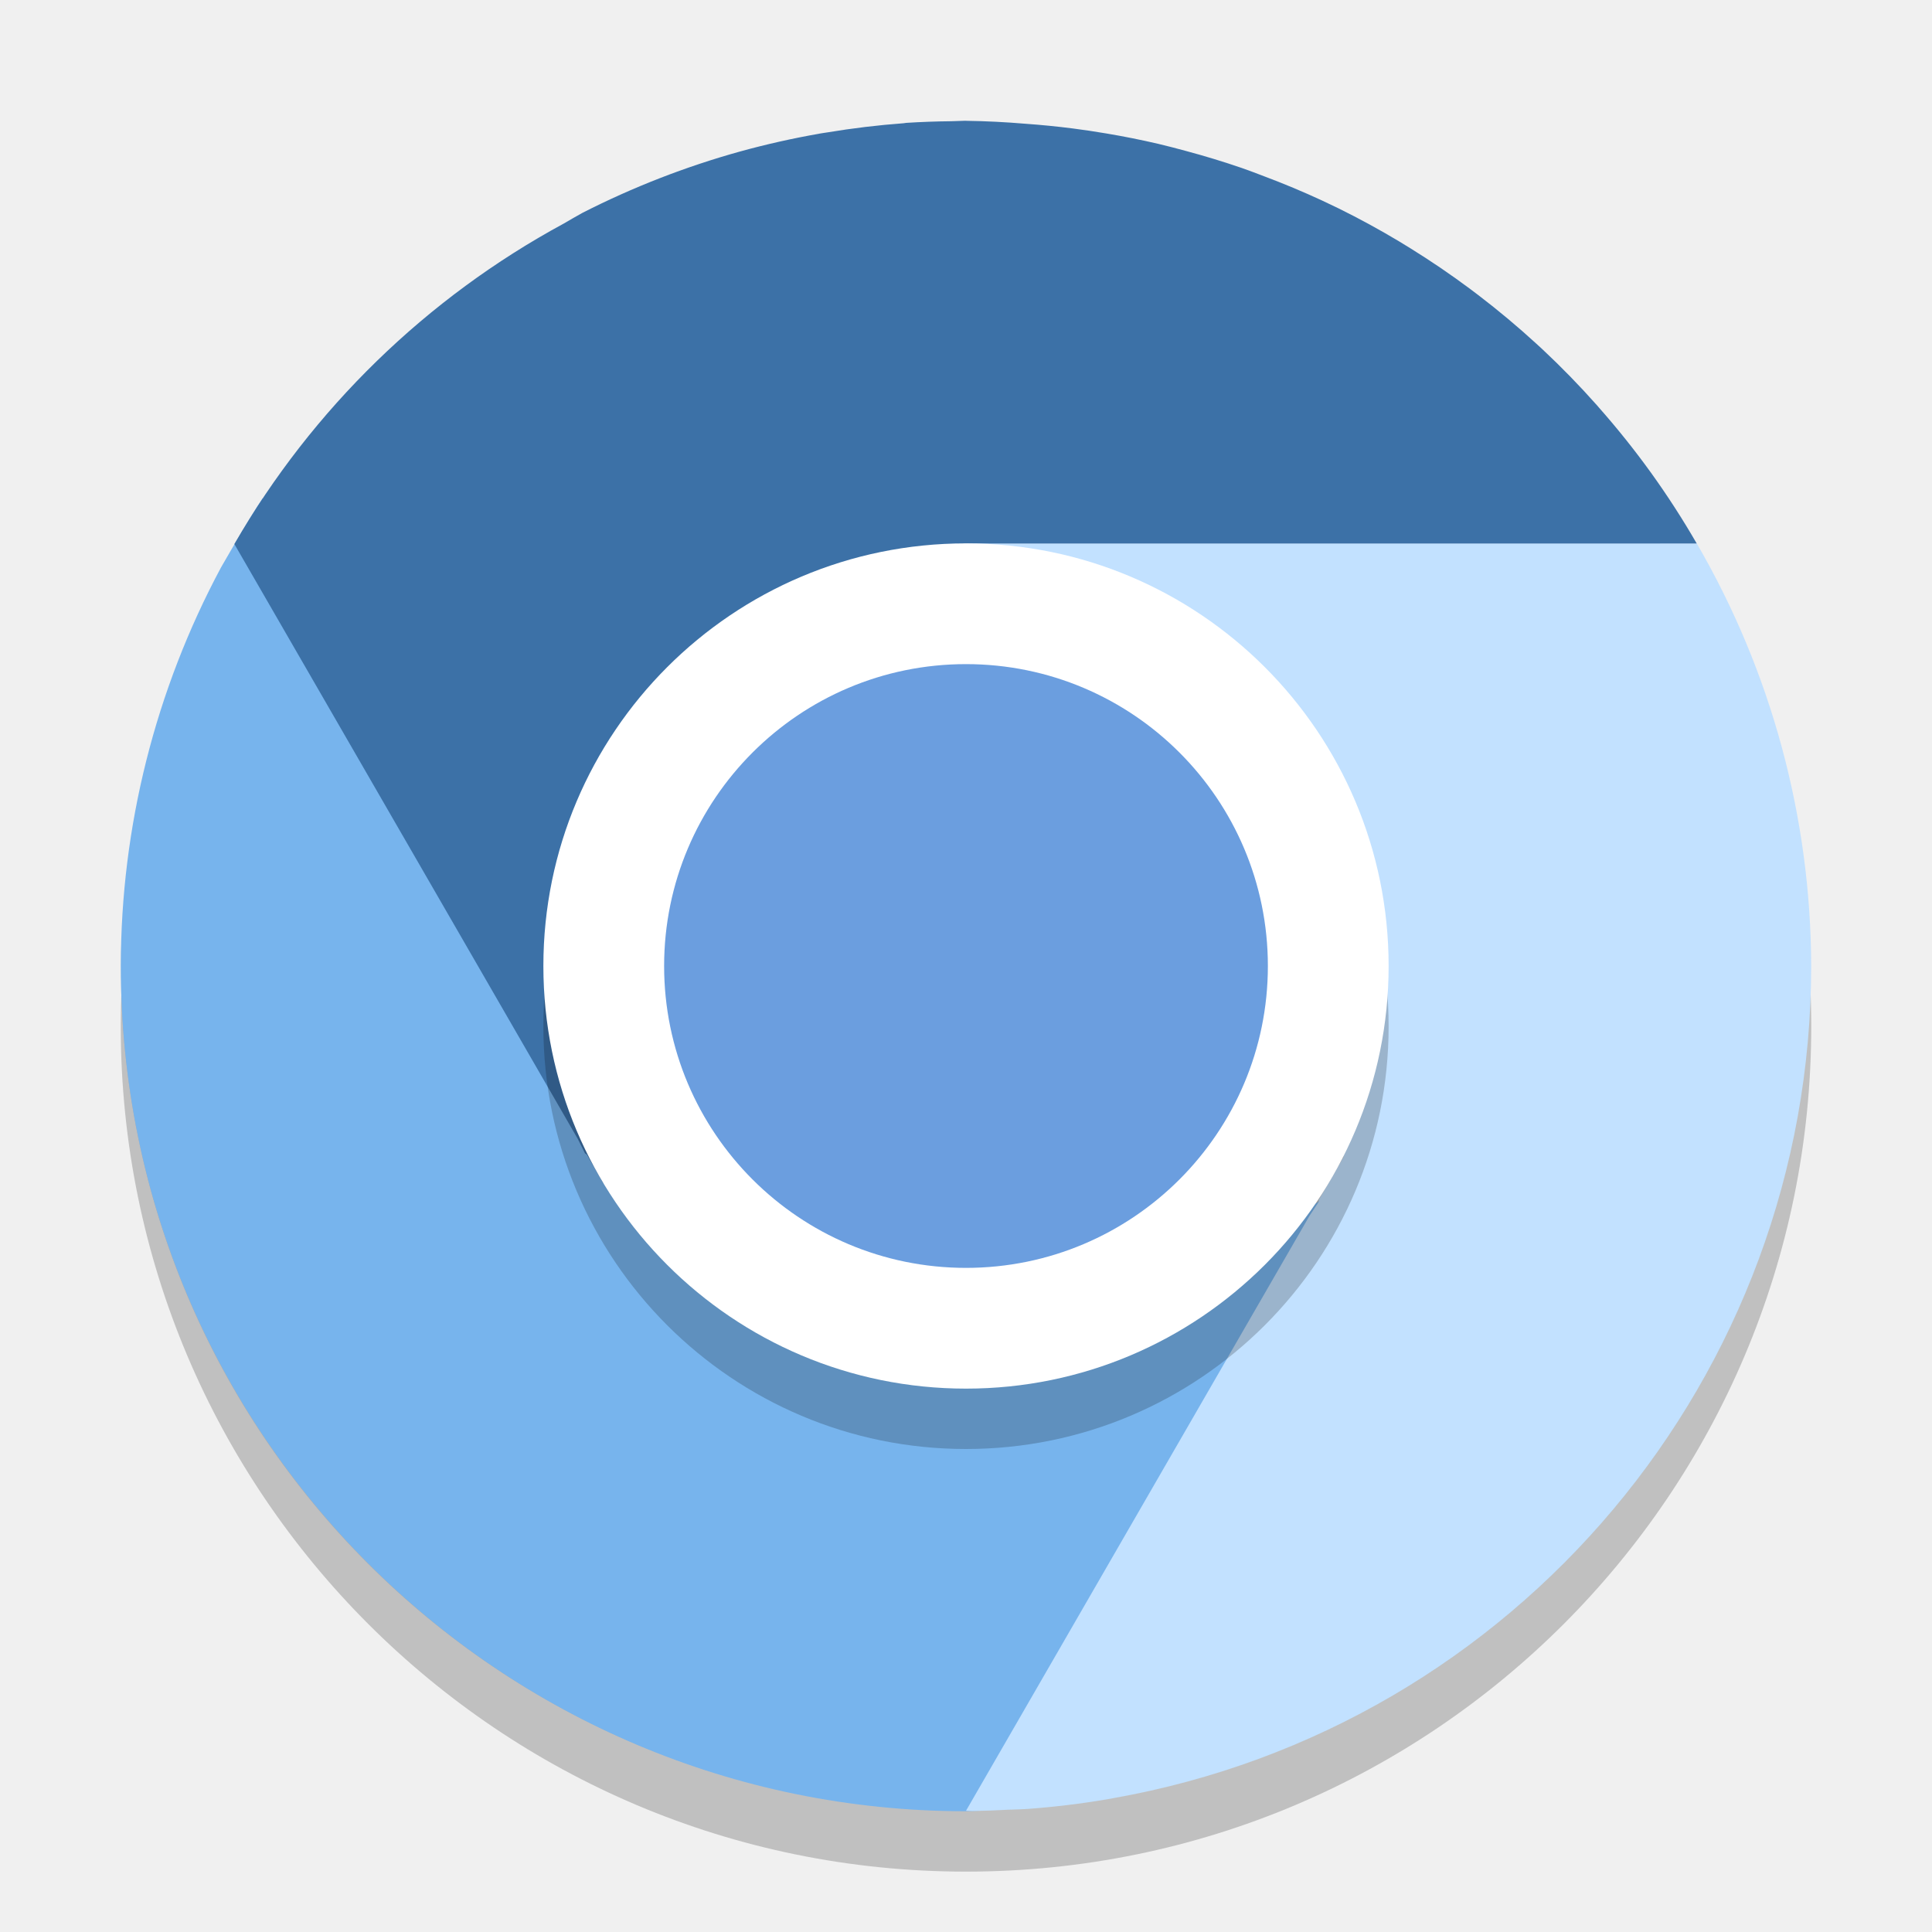
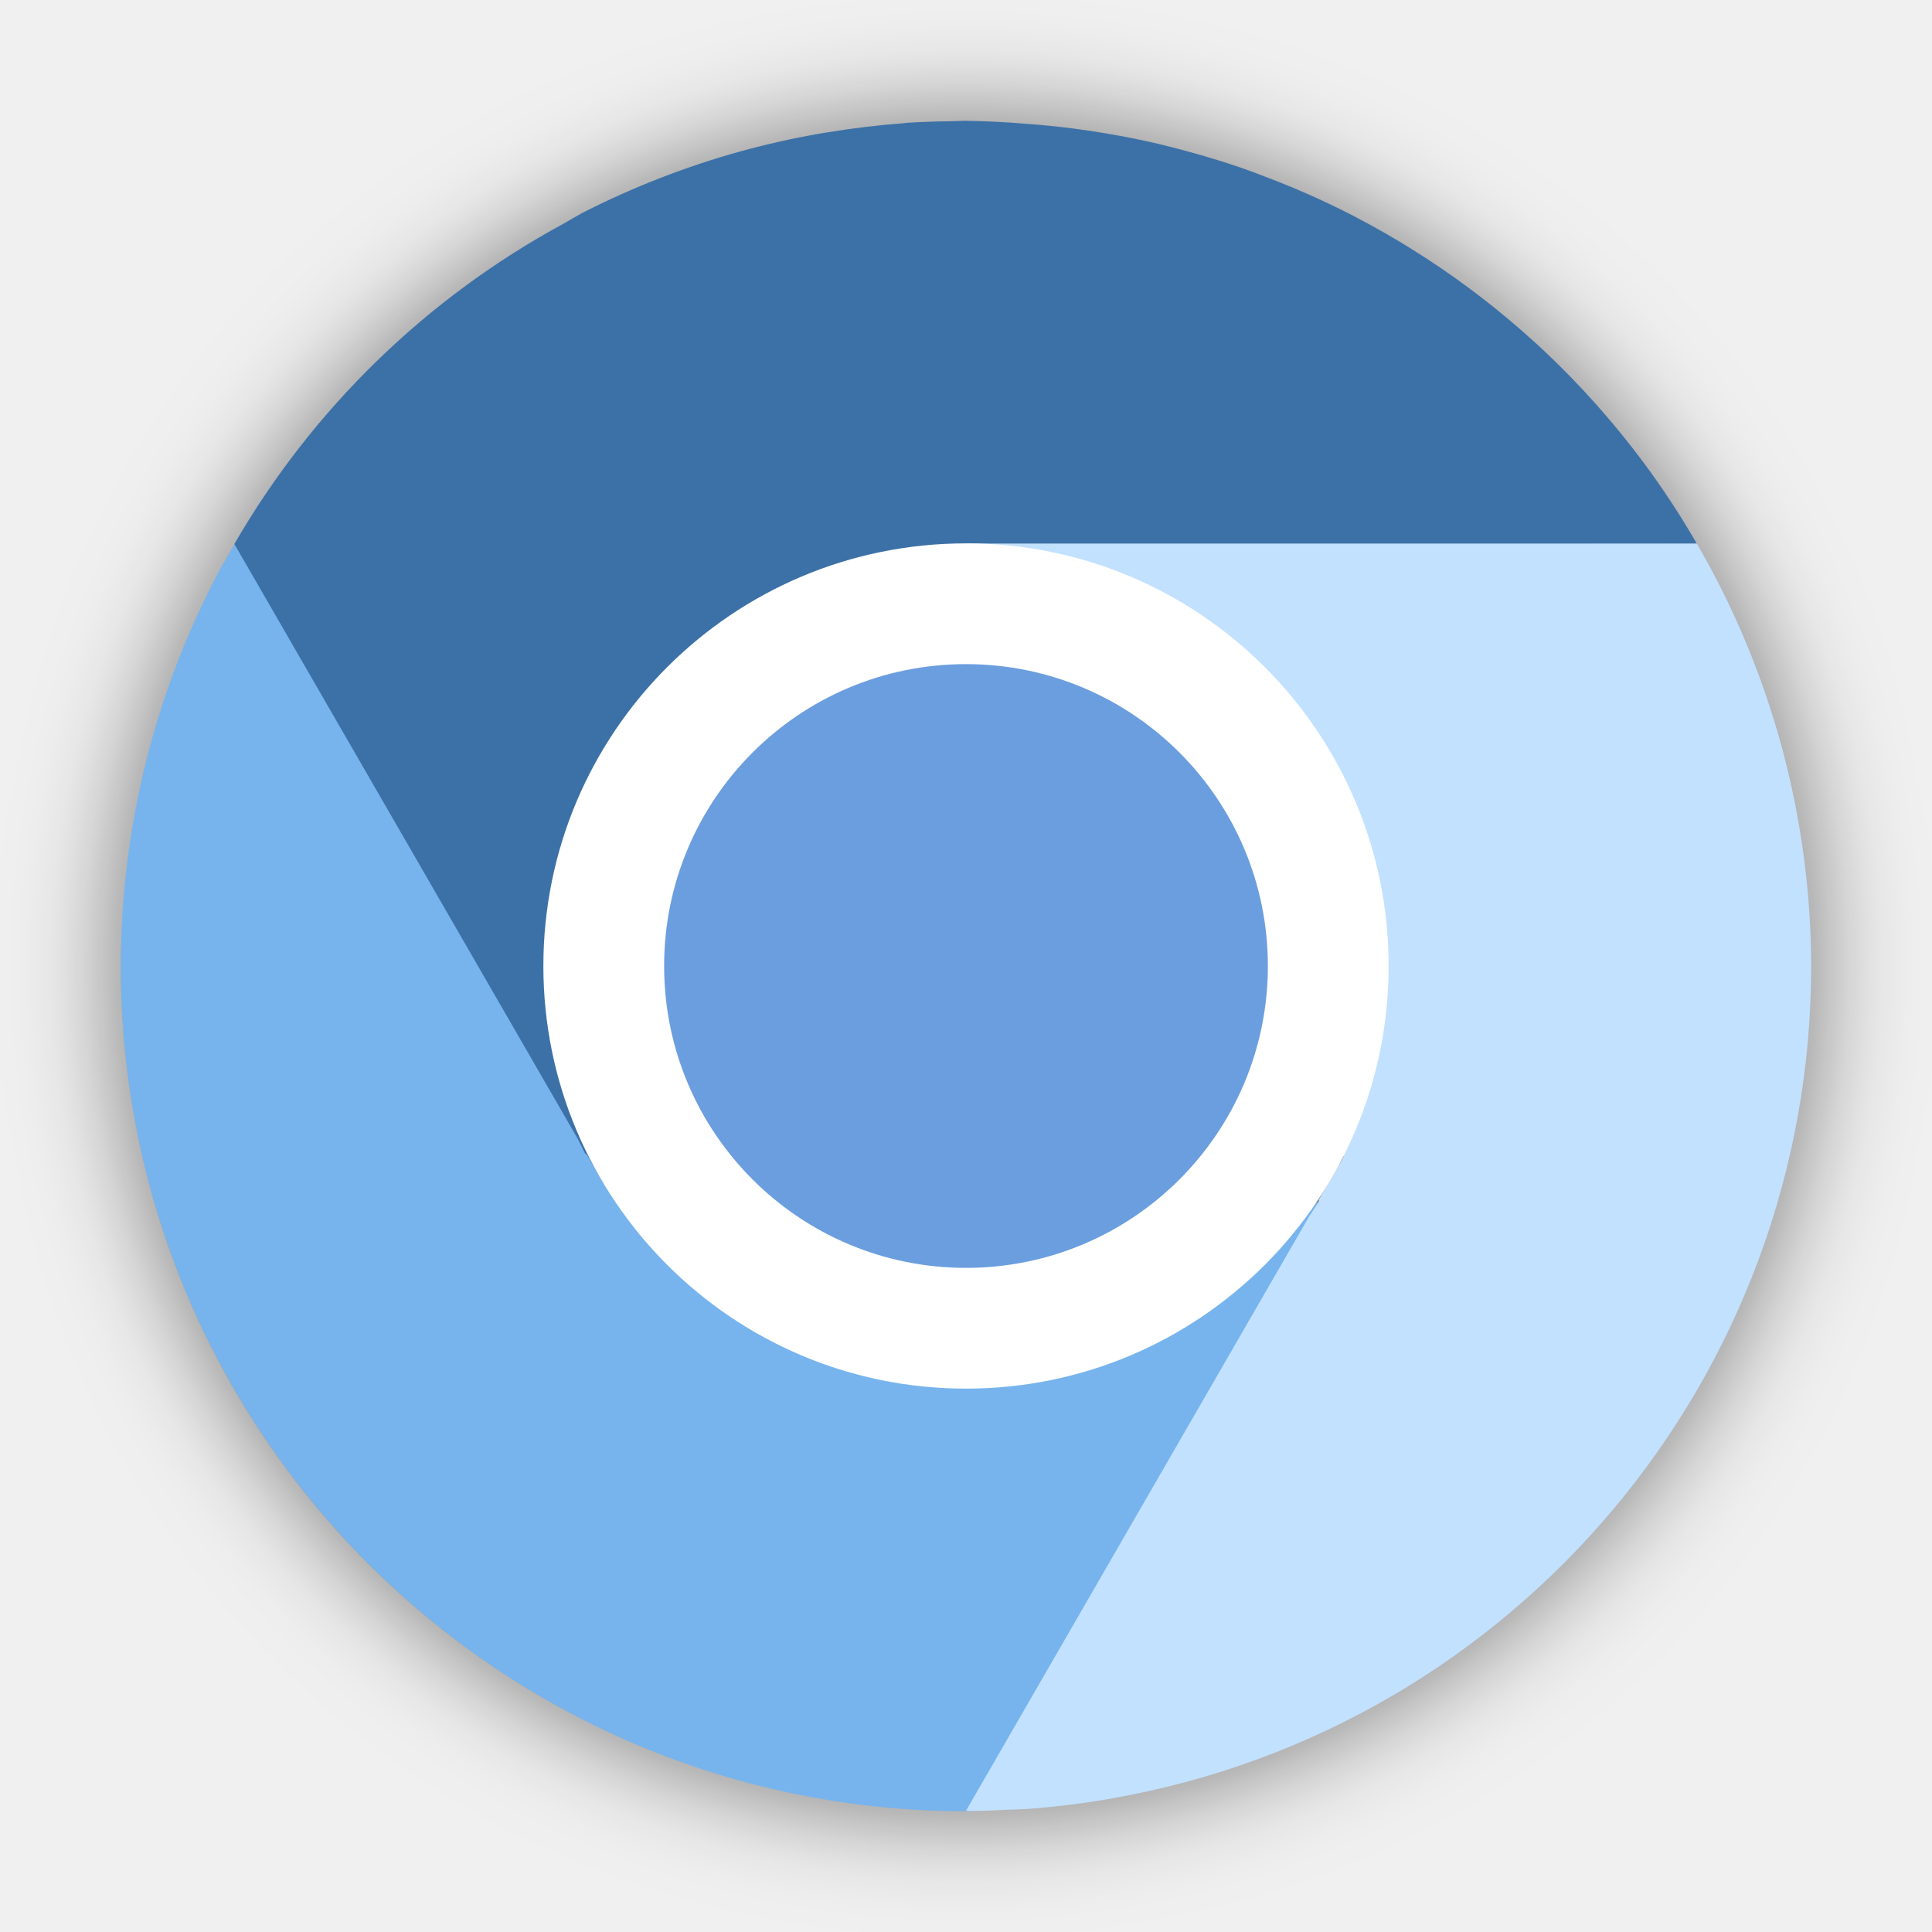
- <svg xmlns="http://www.w3.org/2000/svg" id="svg20" version="1" height="32" width="32">
-   <defs id="defs24" />
-   <circle id="circle2" r="14" cy="17" cx="16" style="opacity:.2" />
-   <path id="path4" d="m15.994 29.985c-7.752 0-13.993-6.241-13.993-13.993 0-0.117-0.003-0.233 0-0.35 0.185 7.588 6.358 13.643 13.993 13.643 7.635 0 13.808-6.054 13.993-13.643 0.003 0.117 0 0.232 0 0.35 0 7.752-6.241 13.993-13.993 13.993z" style="opacity:.1" />
-   <path id="path6" d="m4.35 8.252c-0.241 0.366-0.464 0.758-0.689 1.146a14 14 0 0 0 -1.66 6.602 14 14 0 0 0 14 14 14 14 0 0 0 0.215 -0.008l6.629-11.023c-0.531 0.865-2.743 1.972-3.688 2.518-3.021 1.744-6.857 0.617-8.602-2.404l-6.205-10.83z" style="fill:#77b4ed" />
-   <path id="path8" d="m16.016 9c-0.015 0 2.222 0.998 3.166 1.543 2.412 1.393 2.664 6.367 2.67 8.381l0.404 0.234-0.412 0.713c-0 0.001 0 0.033 0 0.033l-0.156 0.236-5.688 9.852c0.037 0.001 0.074 0.004 0.111 0.004a14 14 0 0 0 0.58 -0.021c0.112-0.005 0.224-0.006 0.336-0.014a14 14 0 0 0 1.316 -0.16c0.029-0.005 0.057-0.011 0.086-0.016a14 14 0 0 0 11.57 -13.785 14 14 0 0 0 -1.896 -7h-12.088z" style="fill:#c2e1ff" />
-   <path id="path10" d="m15.994 2a14 14 0 0 0 -0.242 0.008 14 14 0 0 0 -0.742 0.027 14 14 0 0 0 -0.041 0.006 14 14 0 0 0 -1.266 0.152c-0.043 0.007-0.086 0.012-0.129 0.02-0.003 0-0.005 0.001-0.008 0.002a14 14 0 0 0 -1.311 0.295 14 14 0 0 0 -2.605 1.014 14 14 0 0 0 -0.311 0.178 14 14 0 0 0 -5.457 5.309l5.689 9.855 0.119 0.238 0.029 0.018 0.268 0.465 2.455 1.973 0.682-0.291 0.781 0.492c-0.092-0.17-0.185-0.425-0.275-0.709l4.592-1.963-4.752-8.232c0.435-1.003 1.195-1.706 2.529-1.855h12.104a14 14 0 0 0 -0.76 -1.176 14 14 0 0 0 -0.855 -1.07 14 14 0 0 0 -0.037 -0.043 14 14 0 0 0 -0.908 -0.932 14 14 0 0 0 -0.096 -0.088 14 14 0 0 0 -0.959 -0.803 14 14 0 0 0 -0.135 -0.102 14 14 0 0 0 -0.99 -0.674 14 14 0 0 0 -0.191 -0.117 14 14 0 0 0 -0.996 -0.543 14 14 0 0 0 -0.283 -0.135 14 14 0 0 0 -0.957 -0.4 14 14 0 0 0 -0.369 -0.137 14 14 0 0 0 -0.922 -0.281 14 14 0 0 0 -0.463 -0.119 14 14 0 0 0 -0.861 -0.172 14 14 0 0 0 -0.549 -0.082 14 14 0 0 0 -0.785 -0.078 14 14 0 0 0 -0.986 -0.049 14 14 0 0 0 -0.006 0z" style="fill:#3c71a7" />
-   <rect id="rect14" transform="matrix(0,-1,-1,0,0,0)" ry="7" rx="7" y="-23" x="-24" height="14" width="14" style="opacity:.2" />
-   <rect id="rect16" transform="matrix(0,-1,-1,0,0,0)" ry="7" rx="7" y="-23" x="-23" height="14" width="14" style="fill:#ffffff" />
-   <rect id="rect18" transform="matrix(0,-1,-1,0,0,0)" ry="5" rx="5" y="-21" x="-21" height="10" width="10" style="fill:#6b9edf" />
+ <svg xmlns="http://www.w3.org/2000/svg" width="32" height="32" version="1" id="svg20">
+   <defs id="defs24">
+     <filter style="color-interpolation-filters:sRGB" id="filter60796" x="-0.075" width="1.15" y="-0.075" height="1.15">
+       <feGaussianBlur stdDeviation="0.875" id="feGaussianBlur60798" />
+     </filter>
+   </defs>
+   <circle style="opacity:0.5;filter:url(#filter60796)" cx="16" cy="16" r="14" id="circle2" />
+   <path style="opacity:.1" d="m15.994 29.985c-7.752 0-13.993-6.241-13.993-13.993 0-0.117-0.003-0.233 0-0.35 0.185 7.588 6.358 13.643 13.993 13.643 7.635 0 13.808-6.054 13.993-13.643 0.003 0.117 0 0.232 0 0.35 0 7.752-6.241 13.993-13.993 13.993z" id="path4" />
+   <path style="fill:#77b4ed" d="m4.35 8.252c-0.241 0.366-0.464 0.758-0.689 1.146a14 14 0 0 0 -1.66 6.602 14 14 0 0 0 14 14 14 14 0 0 0 0.215 -0.008l6.629-11.023c-0.531 0.865-2.743 1.972-3.688 2.518-3.021 1.744-6.857 0.617-8.602-2.404l-6.205-10.83z" id="path6" />
+   <path style="fill:#c2e1ff" d="m16.016 9c-0.015 0 2.222 0.998 3.166 1.543 2.412 1.393 2.664 6.367 2.67 8.381l0.404 0.234-0.412 0.713c-0 0.001 0 0.033 0 0.033l-0.156 0.236-5.688 9.852c0.037 0.001 0.074 0.004 0.111 0.004a14 14 0 0 0 0.58 -0.021c0.112-0.005 0.224-0.006 0.336-0.014a14 14 0 0 0 1.316 -0.16c0.029-0.005 0.057-0.011 0.086-0.016a14 14 0 0 0 11.57 -13.785 14 14 0 0 0 -1.896 -7h-12.088z" id="path8" />
+   <path style="fill:#3c71a7" d="m15.994 2a14 14 0 0 0 -0.242 0.008 14 14 0 0 0 -0.742 0.027 14 14 0 0 0 -0.041 0.006 14 14 0 0 0 -1.266 0.152c-0.043 0.007-0.086 0.012-0.129 0.02-0.003 0-0.005 0.001-0.008 0.002a14 14 0 0 0 -1.311 0.295 14 14 0 0 0 -2.605 1.014 14 14 0 0 0 -0.311 0.178 14 14 0 0 0 -5.457 5.309l5.689 9.855 0.119 0.238 0.029 0.018 0.268 0.465 2.455 1.973 0.682-0.291 0.781 0.492c-0.092-0.17-0.185-0.425-0.275-0.709l4.592-1.963-4.752-8.232c0.435-1.003 1.195-1.706 2.529-1.855h12.104a14 14 0 0 0 -0.76 -1.176 14 14 0 0 0 -0.855 -1.07 14 14 0 0 0 -0.037 -0.043 14 14 0 0 0 -0.908 -0.932 14 14 0 0 0 -0.096 -0.088 14 14 0 0 0 -0.959 -0.803 14 14 0 0 0 -0.135 -0.102 14 14 0 0 0 -0.99 -0.674 14 14 0 0 0 -0.191 -0.117 14 14 0 0 0 -0.996 -0.543 14 14 0 0 0 -0.283 -0.135 14 14 0 0 0 -0.957 -0.4 14 14 0 0 0 -0.369 -0.137 14 14 0 0 0 -0.922 -0.281 14 14 0 0 0 -0.463 -0.119 14 14 0 0 0 -0.861 -0.172 14 14 0 0 0 -0.549 -0.082 14 14 0 0 0 -0.785 -0.078 14 14 0 0 0 -0.986 -0.049 14 14 0 0 0 -0.006 0z" id="path10" />
+   <rect style="fill:#ffffff" width="14" height="14" x="-23" y="-23" rx="7" ry="7" transform="matrix(0,-1,-1,0,0,0)" id="rect16" />
+   <rect style="fill:#6b9edf" width="10" height="10" x="-21" y="-21" rx="5" ry="5" transform="matrix(0,-1,-1,0,0,0)" id="rect18" />
</svg>
